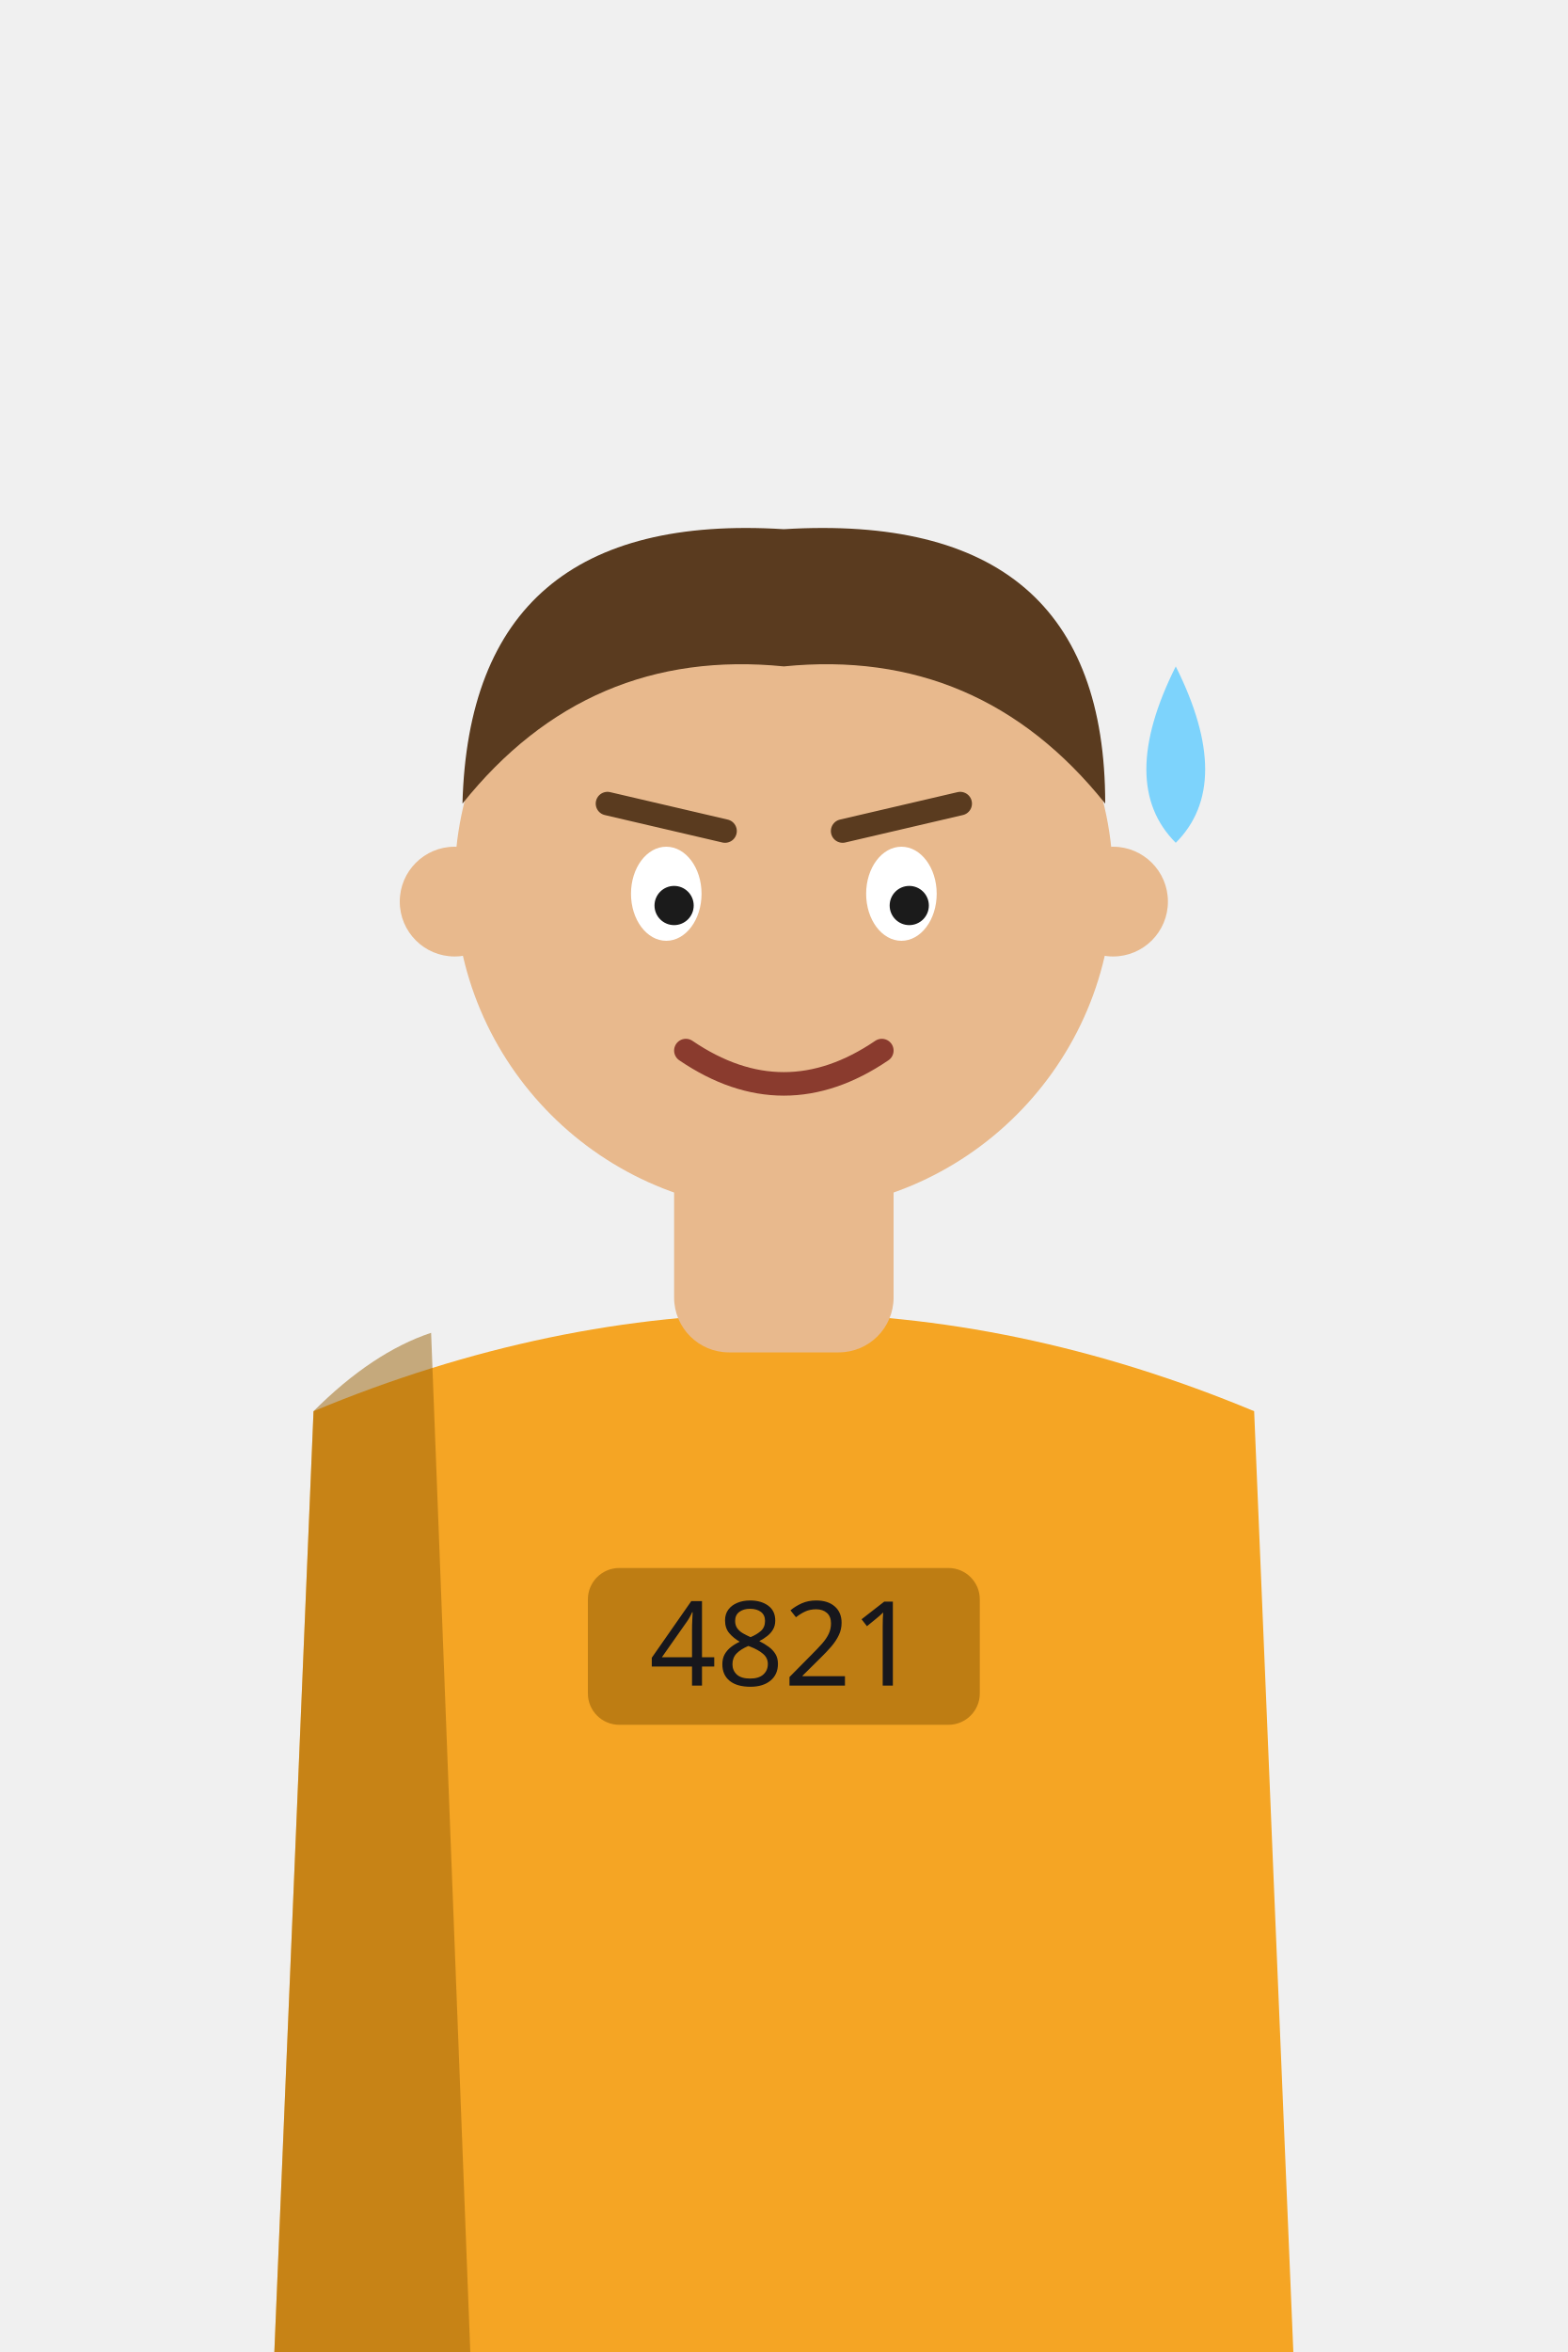
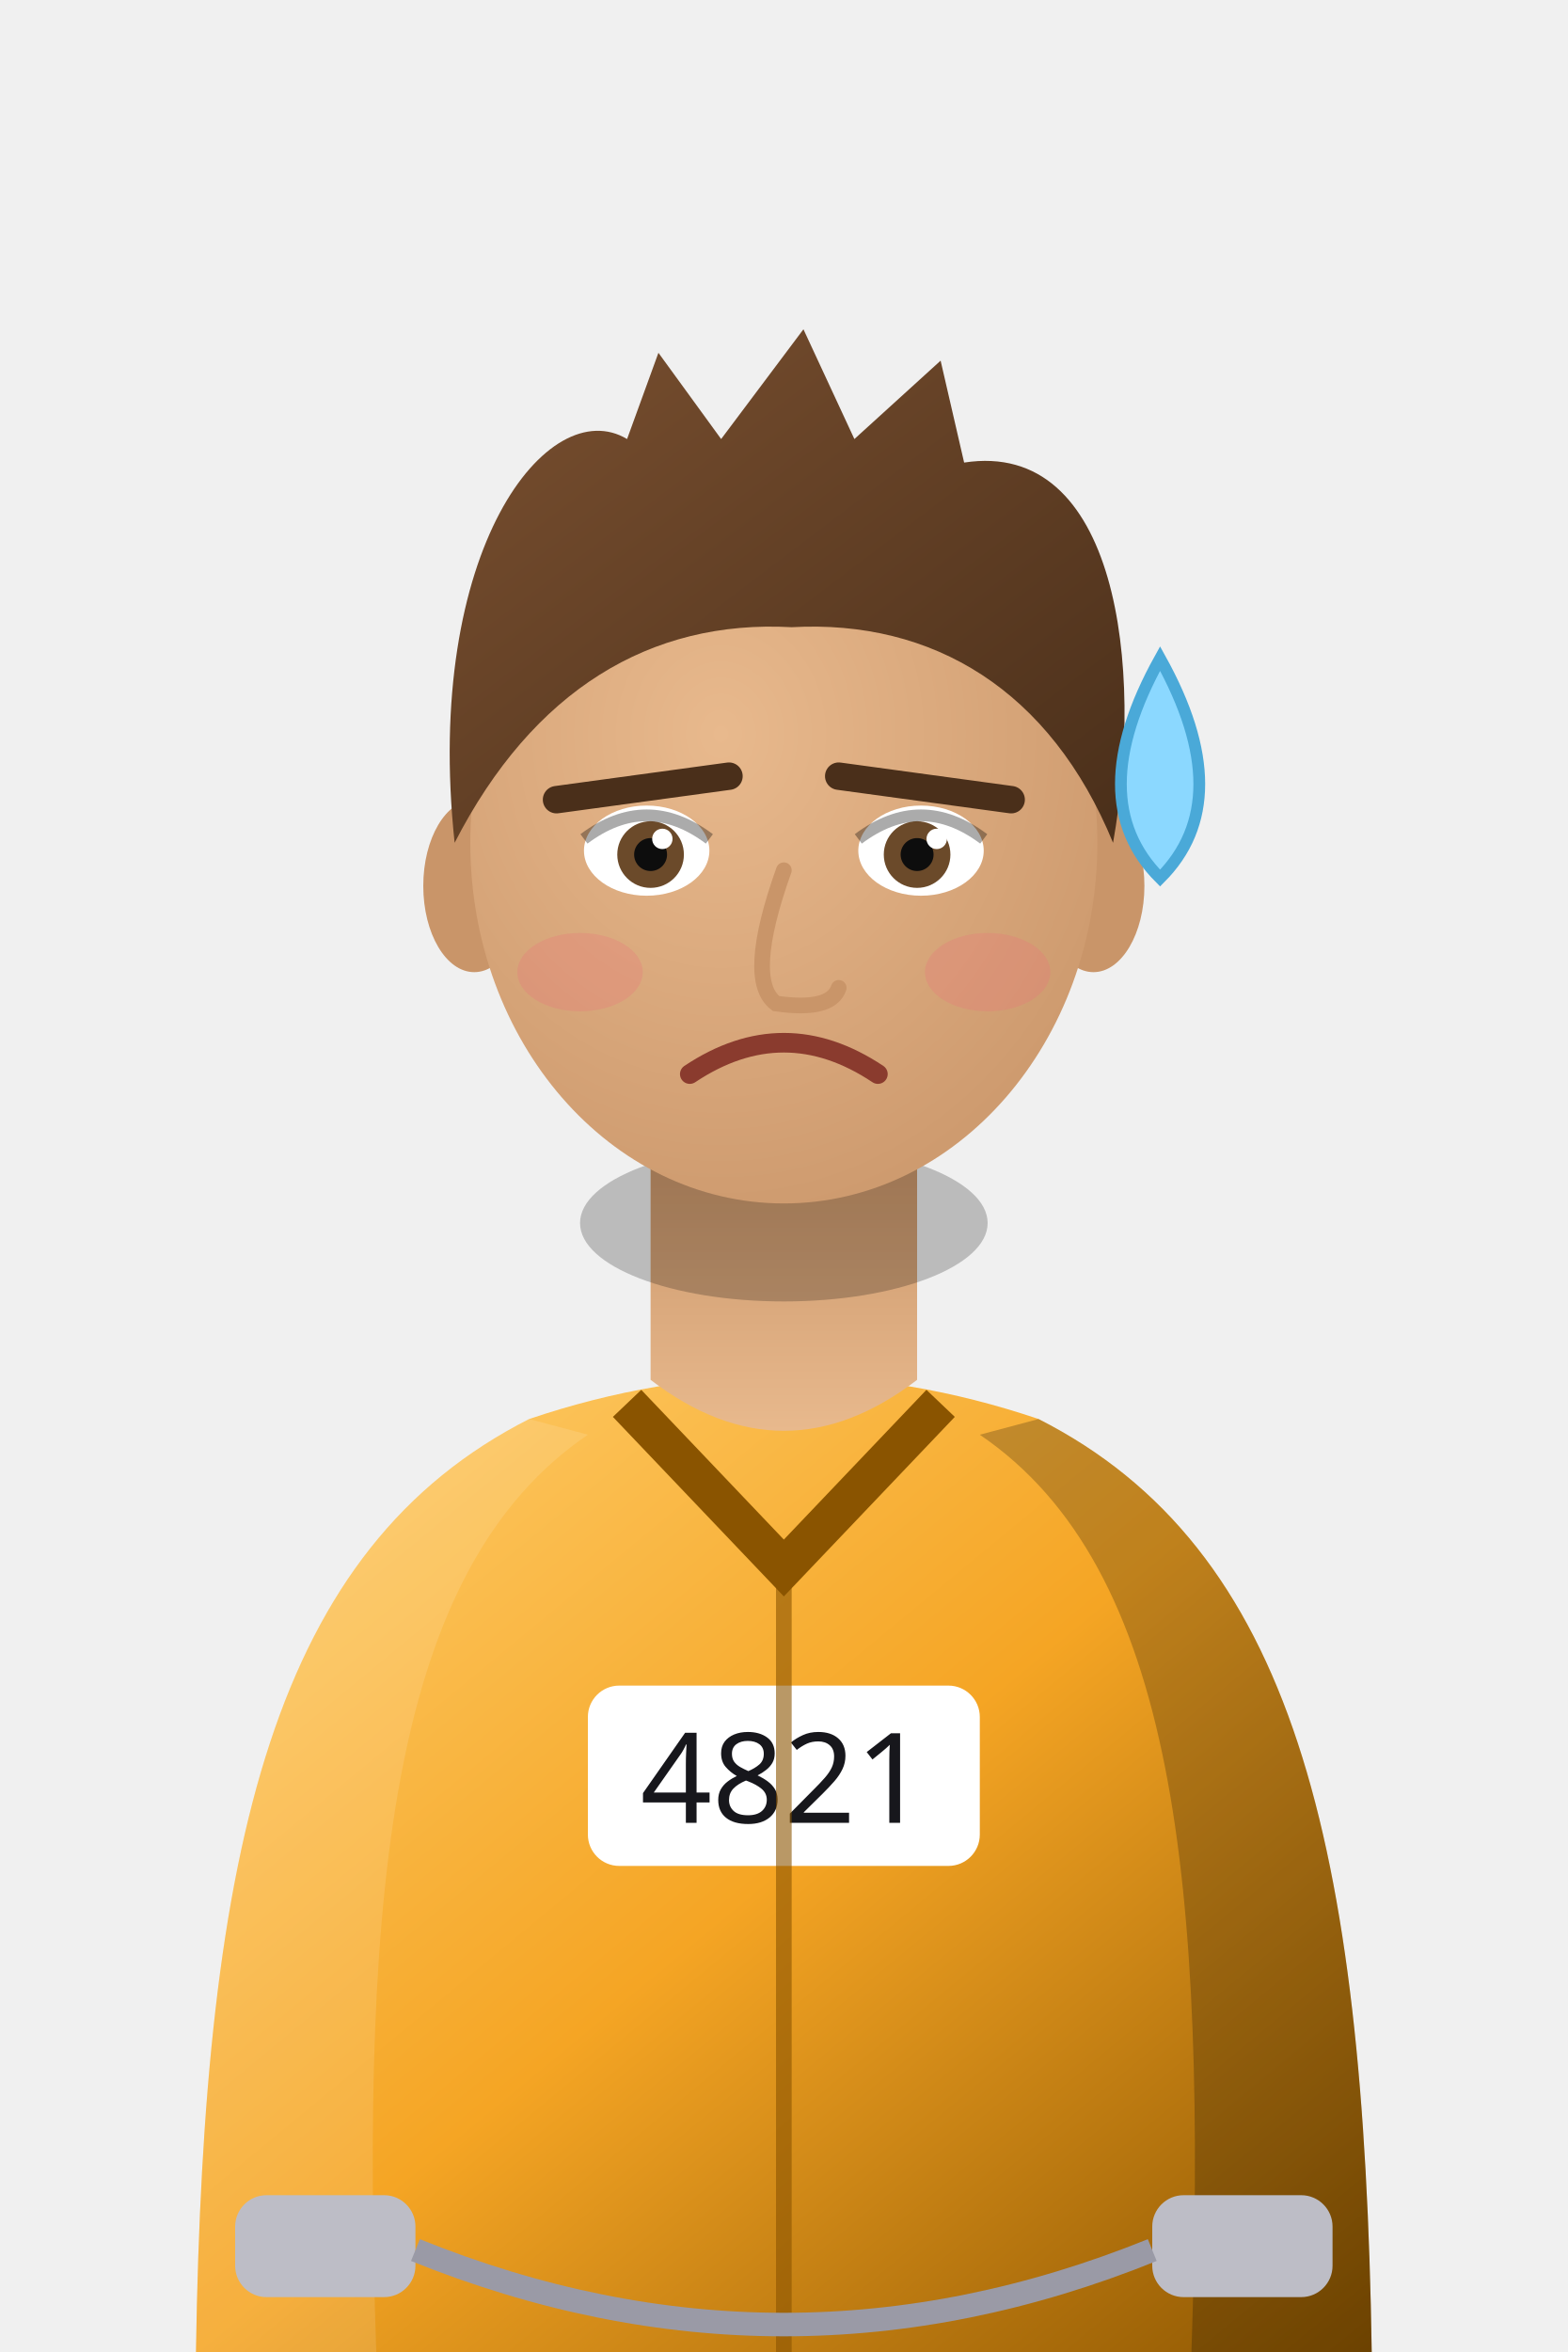
<svg xmlns="http://www.w3.org/2000/svg" viewBox="0 0 400 600" width="400" height="600">
-   <ellipse cx="200" cy="575" rx="120" ry="16" fill="#000" opacity=".35" />
-   <path d="M70 600 L80 360 Q200 310 320 360 L330 600 Z" fill="#f5a524" />
-   <path d="M70 600 L80 360 Q95 345 110 340 L120 600 Z" fill="#9a6208" opacity=".5" />
-   <rect x="150" y="400" width="100" height="40" rx="8" fill="#9a6208" opacity=".6" />
-   <text x="200" y="430" font-family="Impact,sans-serif" font-size="30" fill="#17171c" text-anchor="middle">4821</text>
-   <rect x="172" y="285" width="56" height="60" rx="14" fill="#e8b98d" />
-   <circle cx="200" cy="225" r="84" fill="#e8b98d" />
-   <circle cx="116" cy="230" r="14" fill="#e8b98d" />
-   <circle cx="284" cy="230" r="14" fill="#e8b98d" />
-   <path d="M118 205 Q120 130 200 135 Q282 130 282 205 Q250 165 200 170 Q150 165 118 205Z" fill="#5a3b1f" />
-   <path d="M300 170 Q315 200 300 215 Q285 200 300 170Z" fill="#7dd3fc" />
-   <ellipse cx="170" cy="228" rx="9" ry="12" fill="#fff" />
-   <ellipse cx="230" cy="228" rx="9" ry="12" fill="#fff" />
-   <circle cx="172" cy="231" r="5" fill="#1b1b1b" />
-   <circle cx="232" cy="231" r="5" fill="#1b1b1b" />
-   <path d="M155 205 L185 212" stroke="#5a3b1f" stroke-width="6" stroke-linecap="round" />
-   <path d="M245 205 L215 212" stroke="#5a3b1f" stroke-width="6" stroke-linecap="round" />
-   <path d="M175 268 Q200 285 225 268" stroke="#8a3b2e" stroke-width="6" fill="none" stroke-linecap="round" />
+   <defs>
+     <linearGradient id="body" x1="0" y1="0" x2="1" y2="1">
+       <stop offset="0" stop-color="#ffd070" />
+       <stop offset=".5" stop-color="#f5a524" />
+       <stop offset="1" stop-color="#8a5400" />
+     </linearGradient>
+     <radialGradient id="skin" cx=".4" cy=".35" r=".8">
+       <stop offset="0" stop-color="#e8b98d" />
+       <stop offset="1" stop-color="#c99569" />
+     </radialGradient>
+     <linearGradient id="skind" x1="0" y1="0" x2="0" y2="1">
+       <stop offset="0" stop-color="#c99569" />
+       <stop offset="1" stop-color="#e8b98d" />
+     </linearGradient>
+     <linearGradient id="hair" x1="0" y1="0" x2="1" y2="1">
+       <stop offset="0" stop-color="#7a5030" />
+       <stop offset="1" stop-color="#4a2f1a" />
+     </linearGradient>
+     <radialGradient id="shadow">
+       <stop offset="0" stop-color="#000" stop-opacity=".5" />
+       <stop offset="1" stop-color="#000" stop-opacity="0" />
+     </radialGradient>
+   </defs>
+   <ellipse cx="200" cy="582" rx="150" ry="20" fill="url(#shadow)" />
+   <path d="M50 600 C52 470 70 395 135 362 Q200 340 265 362 C330 395 348 470 350 600Z" fill="url(#body)" />
+   <path d="M50 600 C52 470 70 395 135 362 L150 366 C100 400 92 480 96 600Z" fill="#ffffff" opacity=".12" />
+   <path d="M350 600 C348 470 330 395 265 362 L250 366 C300 400 308 480 304 600Z" fill="#000" opacity=".22" />
+   <path d="M160 358 L200 400 L240 358" stroke="#8a5400" stroke-width="10" fill="none" />
+   <rect x="150" y="430" width="100" height="46" rx="8" fill="#ffffff" />
+   <text x="200" y="465" font-family="Impact,Arial Black,sans-serif" font-size="32" fill="#17171c" text-anchor="middle">4821</text>
+   <path d="M200 400 L200 600" stroke="#8a5400" stroke-width="4" opacity=".6" />
+   <path d="M166 292 L166 352 Q200 378 234 352 L234 292Z" fill="url(#skind)" />
+   <ellipse cx="200" cy="312" rx="52" ry="20" fill="#000" opacity=".22" />
+   <ellipse cx="121" cy="226" rx="13" ry="22" fill="#c99569" />
+   <ellipse cx="279" cy="226" rx="13" ry="22" fill="#c99569" />
+   <ellipse cx="200" cy="215" rx="80" ry="92" fill="url(#skin)" />
+   <ellipse cx="148" cy="248" rx="16" ry="10" fill="#e8737a" opacity=".28" />
+   <ellipse cx="252" cy="248" rx="16" ry="10" fill="#e8737a" opacity=".28" />
+   <ellipse cx="165" cy="217" rx="16" ry="11.5" fill="#fff" />
+   <circle cx="166" cy="218" r="8.5" fill="#6b4a2a" />
+   <circle cx="166" cy="218" r="4.2" fill="#0d0d0d" />
+   <circle cx="169" cy="214" r="2.6" fill="#fff" />
+   <path d="M149 214 Q165 202 181 214" stroke="#000000" stroke-opacity="0.33" stroke-width="3" fill="none" />
+   <ellipse cx="235" cy="217" rx="16" ry="11.5" fill="#fff" />
+   <circle cx="234" cy="218" r="8.5" fill="#6b4a2a" />
+   <circle cx="234" cy="218" r="4.2" fill="#0d0d0d" />
+   <circle cx="239" cy="214" r="2.6" fill="#fff" />
+   <path d="M219 214 Q235 202 251 214" stroke="#000000" stroke-opacity="0.33" stroke-width="3" fill="none" />
+   <path d="M142 204 L186 198" stroke="#4a2f1a" stroke-width="7" stroke-linecap="round" />
+   <path d="M258 204 L214 198" stroke="#4a2f1a" stroke-width="7" stroke-linecap="round" />
+   <path d="M200 222 Q190 250 198 256 Q212 258 214 252" stroke="#c99569" stroke-width="4" fill="none" stroke-linecap="round" />
+   <path d="M176 274 Q200 258 224 274" stroke="#8a3b2e" stroke-width="5" fill="none" stroke-linecap="round" />
+   <path d="M116 215 C108 140 140 100 160 112 L168 90 L184 112 L205 84 L218 112 L240 92 L246 118 C285 112 292 170 284 215 C268 176 238 158 202 160 C166 158 136 176 116 215Z" fill="url(#hair)" />
+   <path d="M296 168 Q316 204 296 224 Q276 204 296 168Z" fill="#8bd8ff" stroke="#4aa9d8" stroke-width="3" />
+   <rect x="60" y="560" width="46" height="26" rx="8" fill="#bdbdc6" />
+   <rect x="294" y="560" width="46" height="26" rx="8" fill="#bdbdc6" />
+   <path d="M106 574 Q200 612 294 574" stroke="#9a9aa6" stroke-width="6" fill="none" />
</svg>
